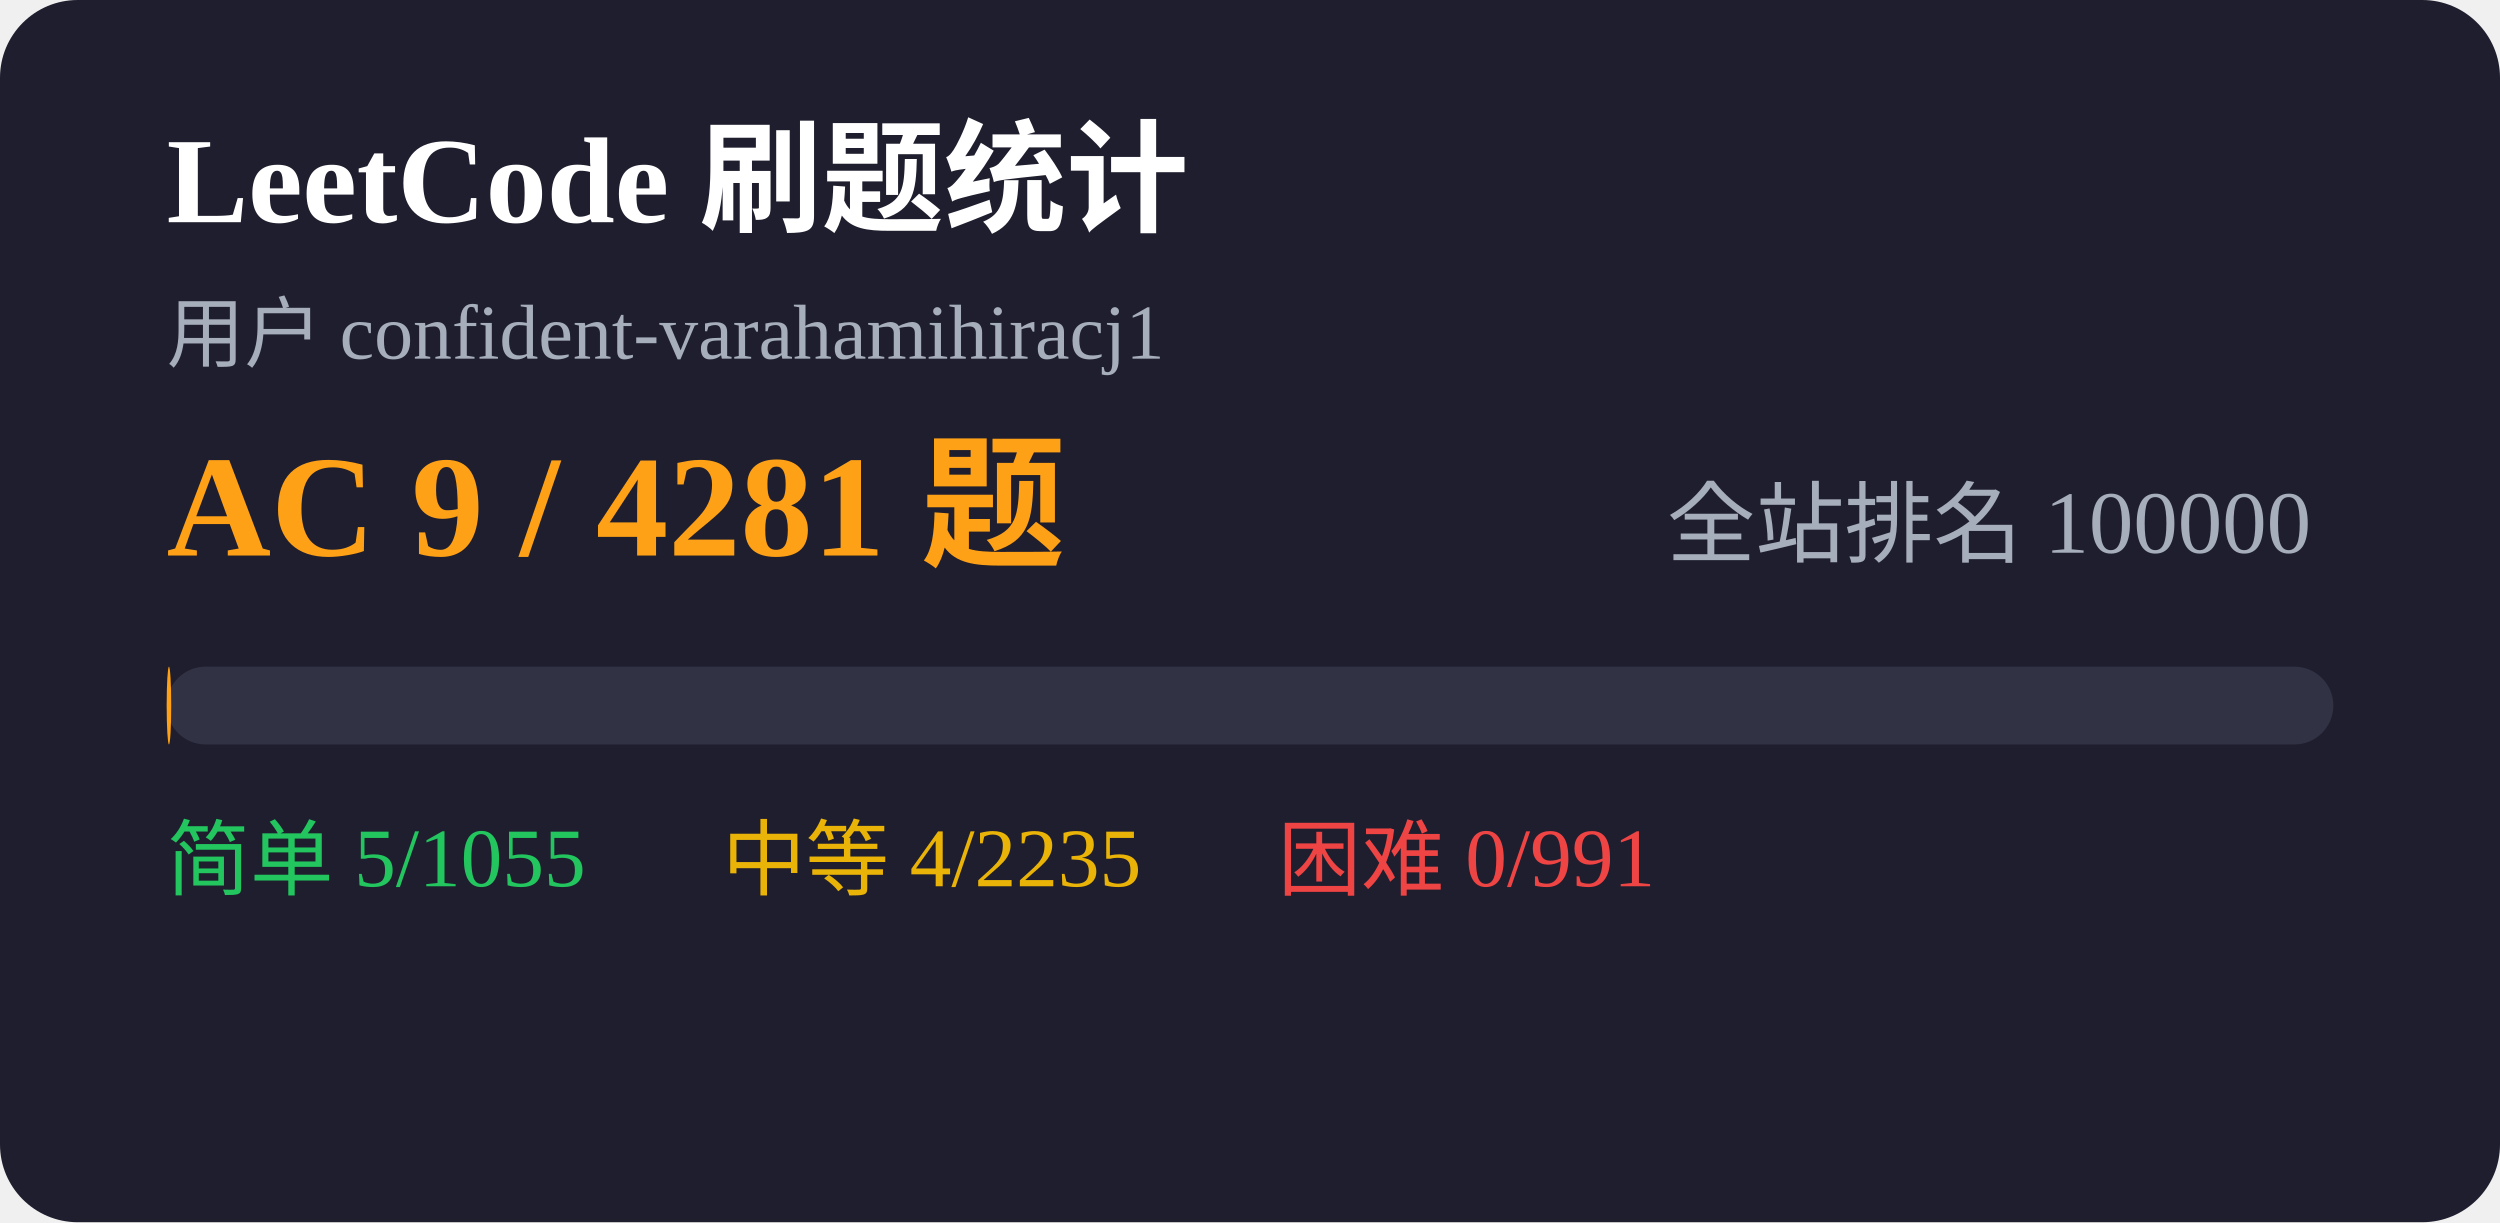
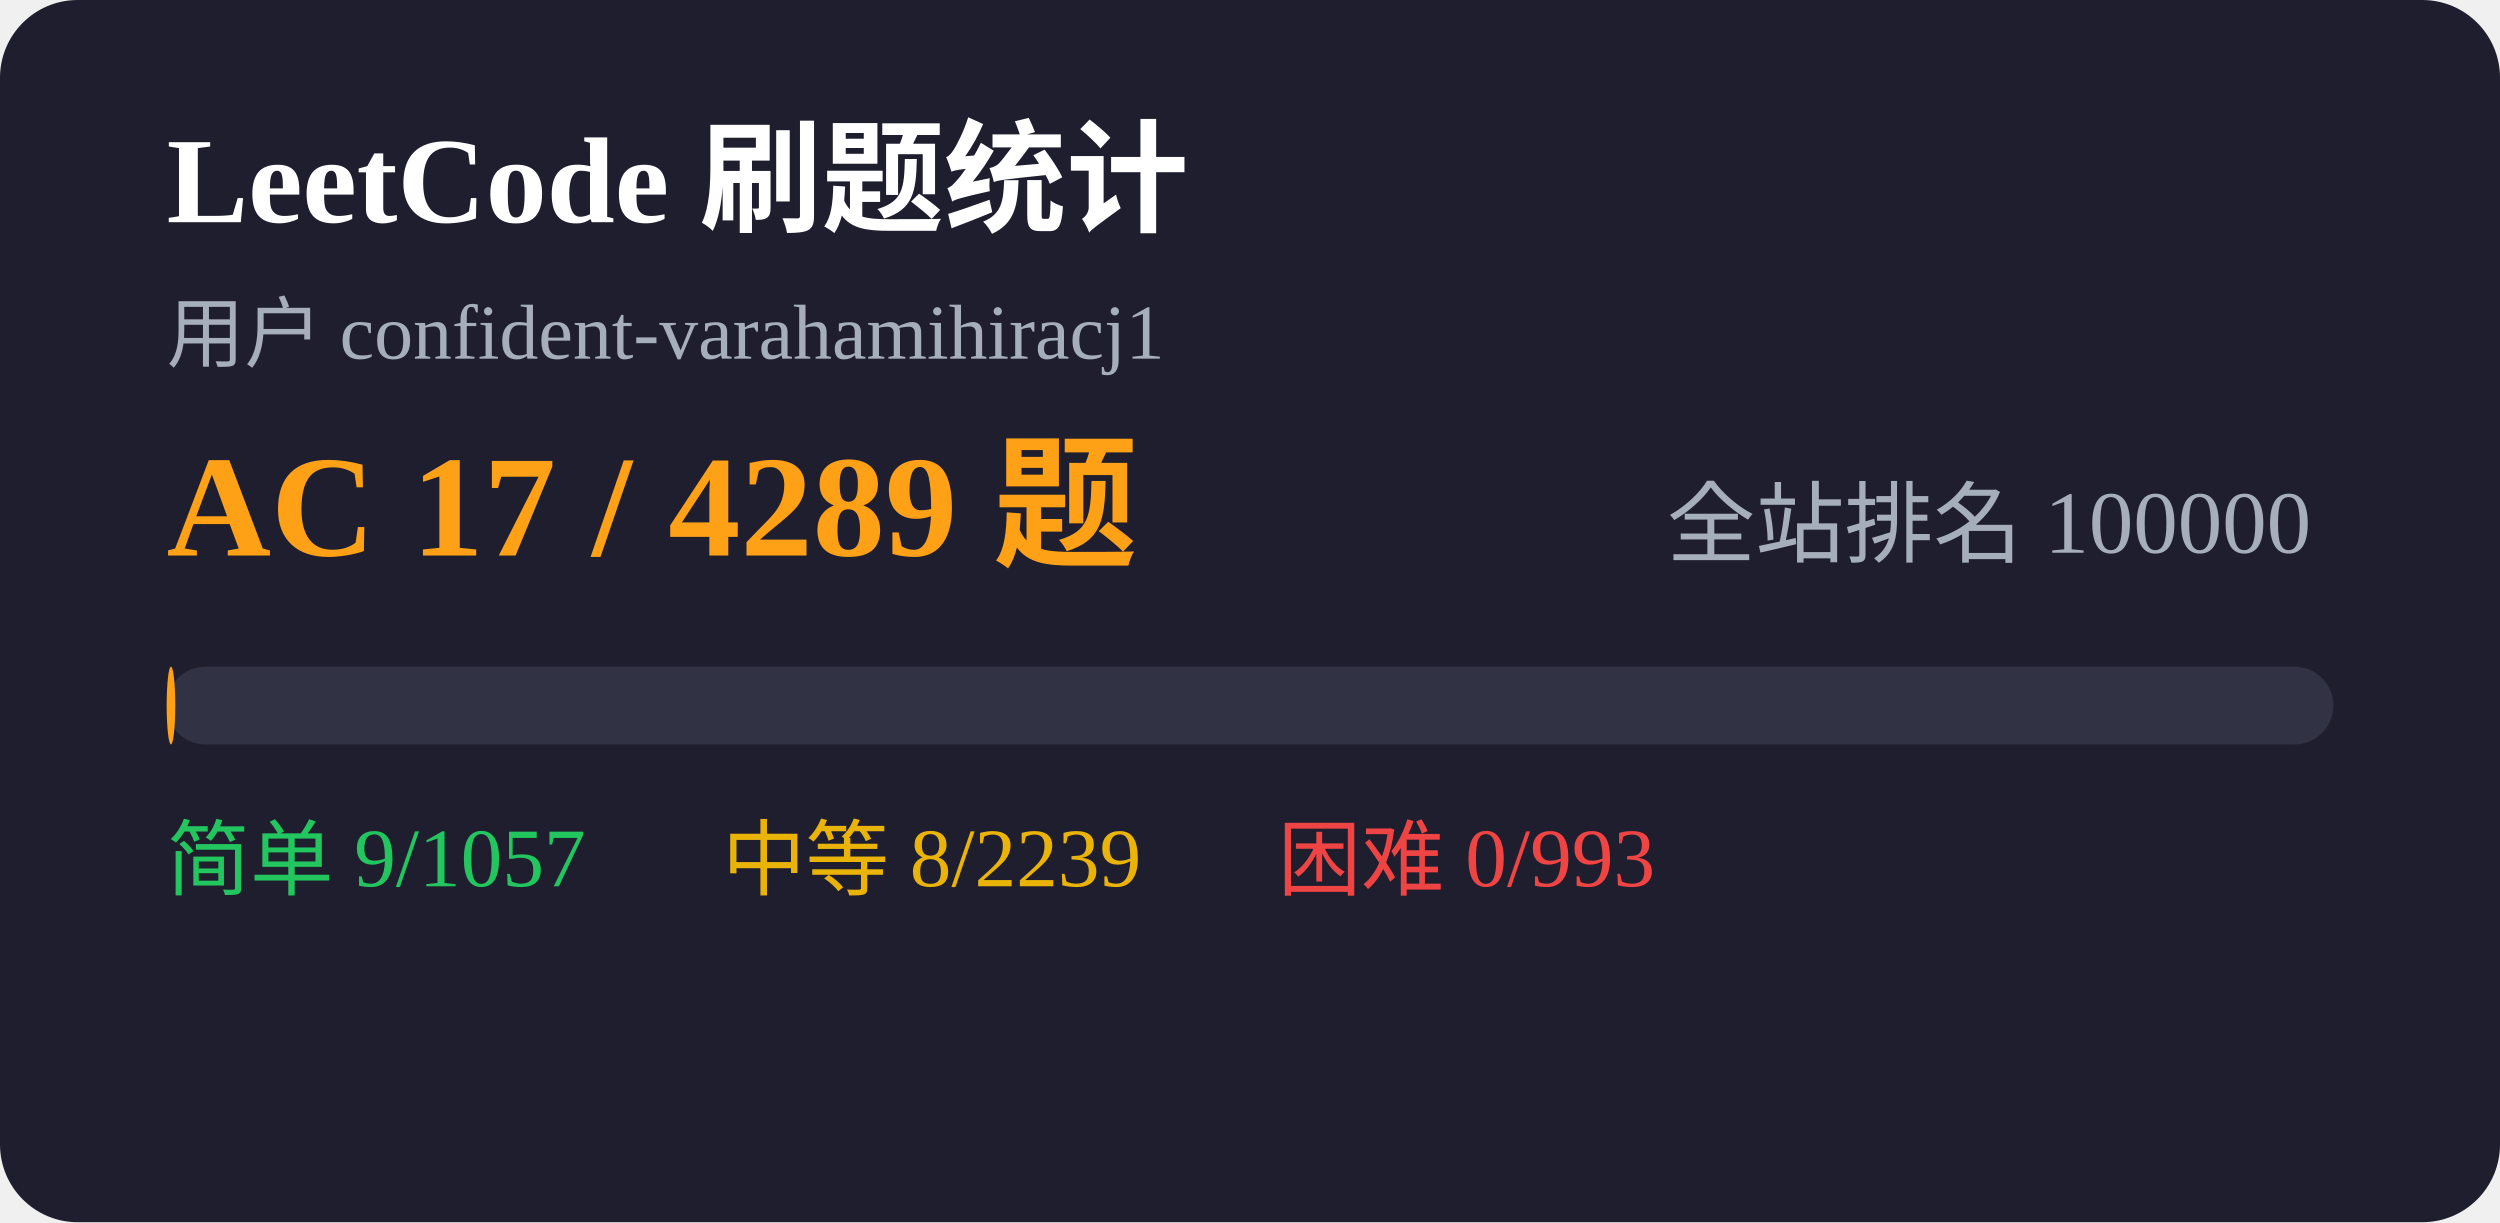
<svg xmlns="http://www.w3.org/2000/svg" width="450" height="220">
  <rect width="450" height="220" fill="#1E1E2E" rx="14" ry="14" />
  <text x="30" y="40" font-size="22" font-weight="bold" fill="#FFFFFF">LeetCode 刷题统计</text>
  <text x="30" y="65" font-size="14" fill="#A6ADBB">用户 confident-varahamihiracj1</text>
  <text x="30" y="100" font-size="26" font-weight="bold" fill="#FFA116">
-     AC 9 / 4281 题
+     AC 17 / 4289 题
  </text>
  <text x="300" y="100" font-size="16" fill="#A6ADBB">
    全站排名 100000
  </text>
  <rect x="30" y="120" width="390" height="14" fill="#313244" rx="7" />
-   <rect x="30" y="120" width="0.82" height="14" fill="#FFA116" rx="7" />
-   <text x="30" y="160" font-size="15" fill="#22C55E">简单 5/1055</text>
-   <text x="130" y="160" font-size="15" fill="#EAB308">中等 4/2235</text>
-   <text x="230" y="160" font-size="15" fill="#EF4444">困难 0/991</text>
+   <rect x="30" y="120" width="1.546" height="14" fill="#FFA116" rx="7" />
+   <text x="30" y="160" font-size="15" fill="#22C55E">简单 9/1057</text>
+   <text x="130" y="160" font-size="15" fill="#EAB308">中等 8/2239</text>
+   <text x="230" y="160" font-size="15" fill="#EF4444">困难 0/993</text>
</svg>
